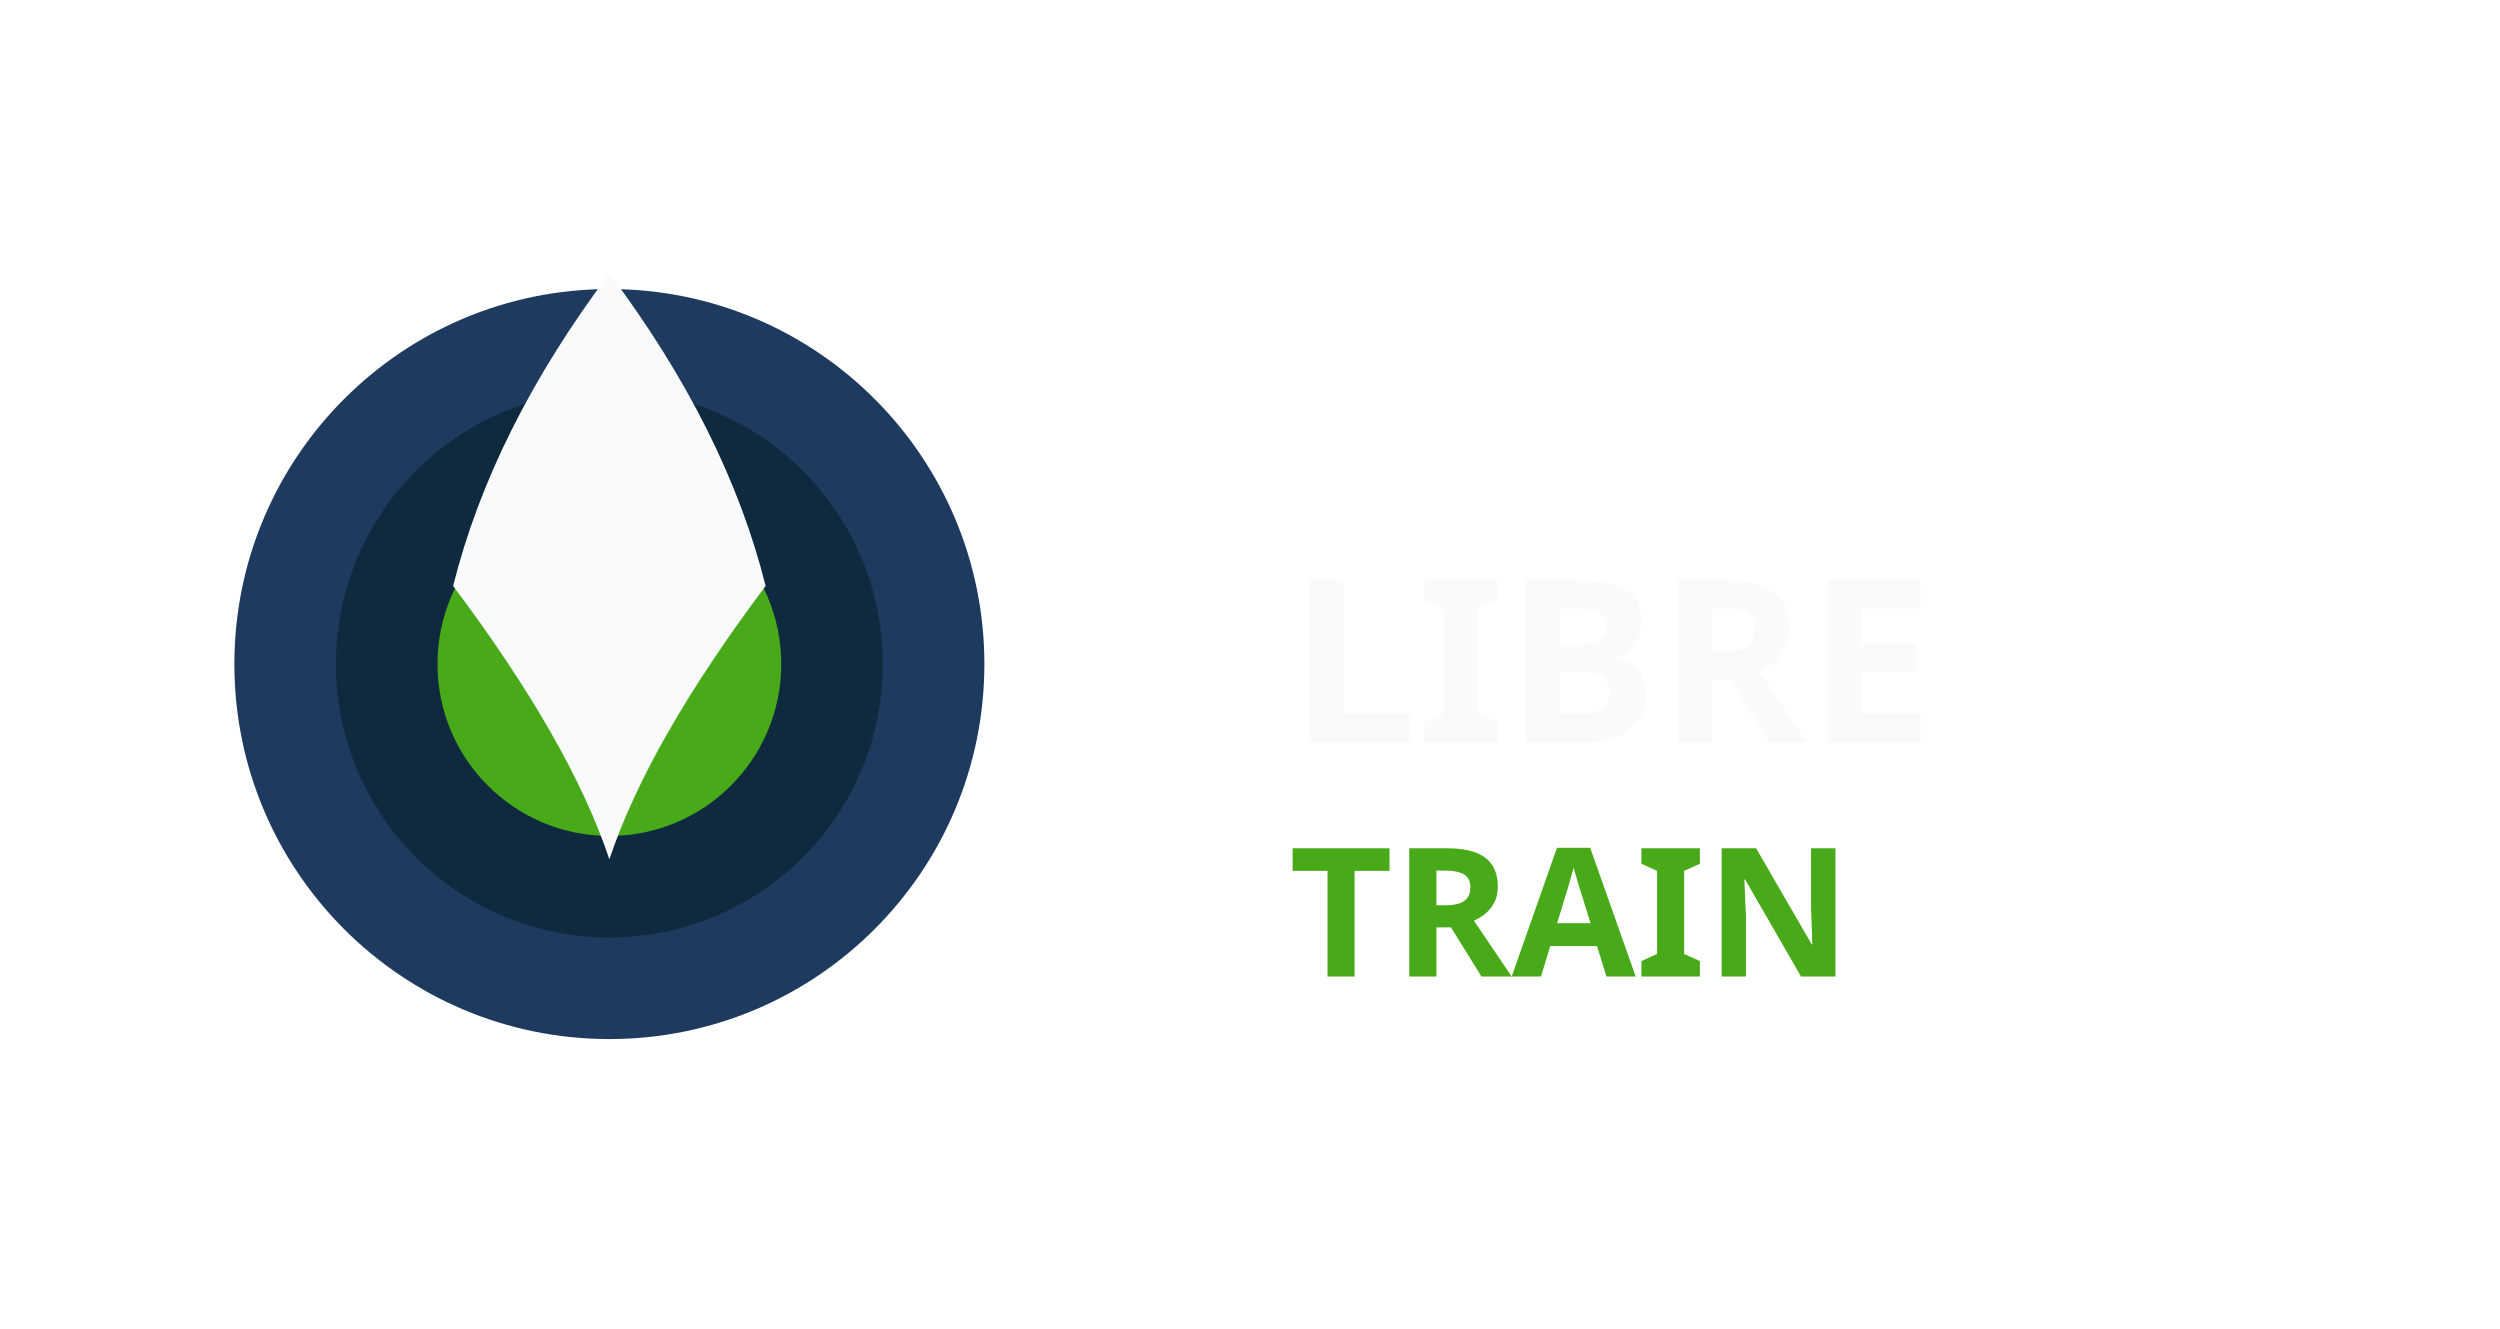
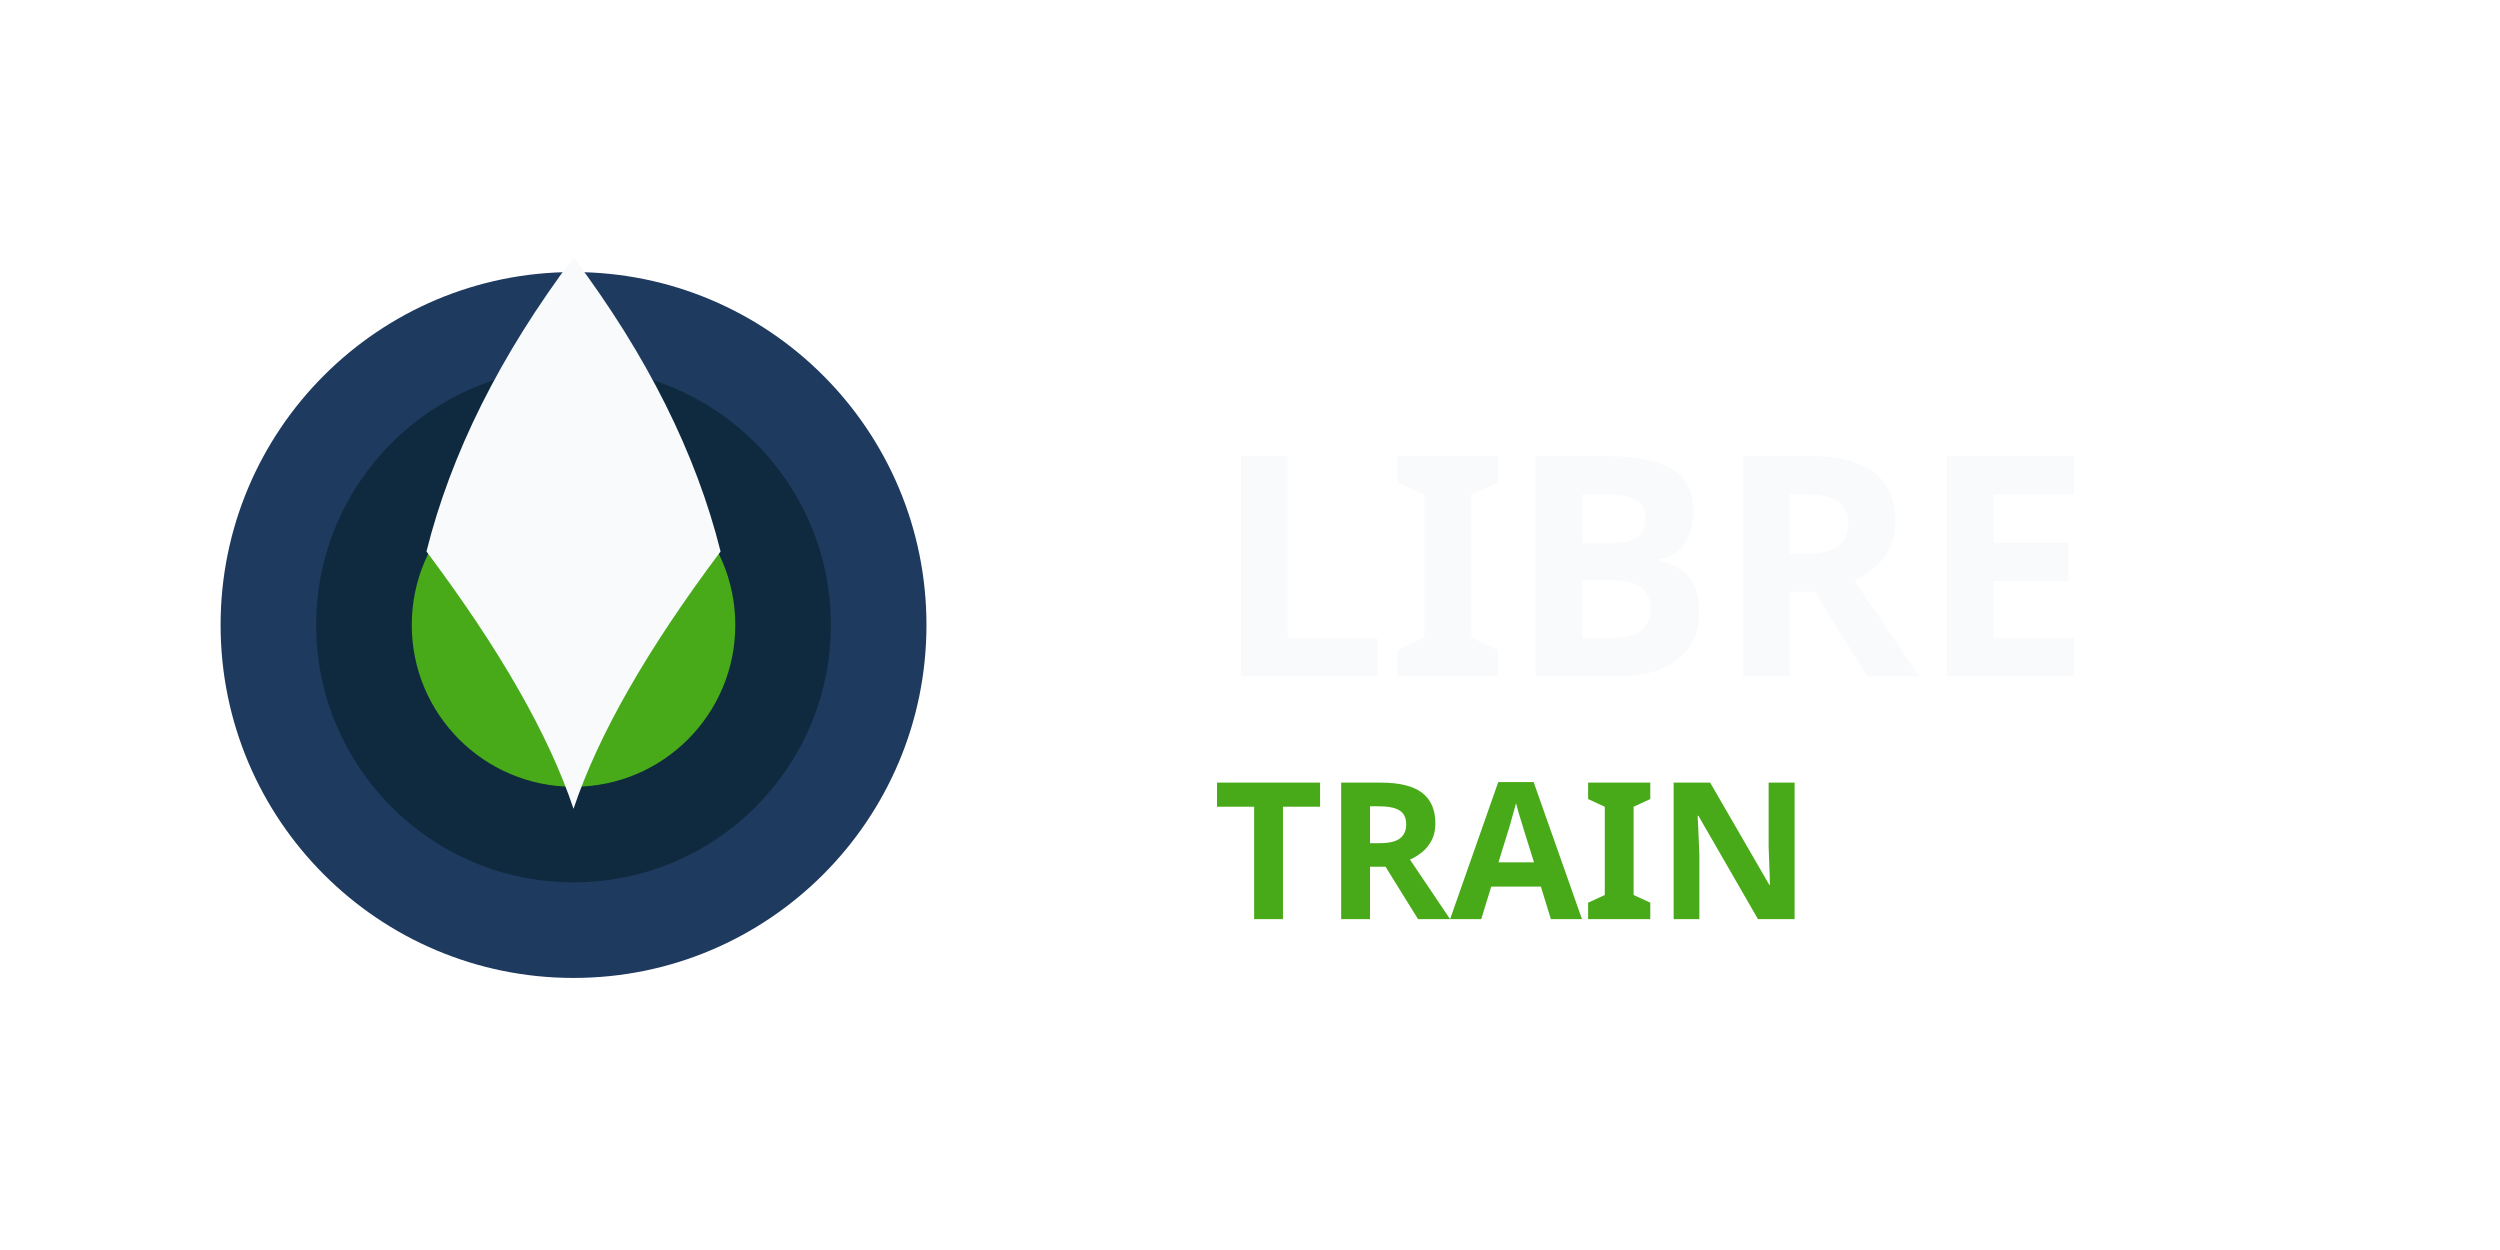
- <svg xmlns="http://www.w3.org/2000/svg" width="320" height="170" viewBox="0 0 320 170" fill="none">
+ <svg xmlns="http://www.w3.org/2000/svg" width="340" height="170" viewBox="0 0 340 170" fill="none">
  <circle cx="78" cy="85" r="48" fill="#1E3A5F" />
  <circle cx="78" cy="85" r="35" fill="#0F2A3F" />
  <circle cx="78" cy="85" r="22" fill="#49aa19" />
  <path d="M78 35 Q63 55 58 75 Q73 95 78 110 Q83 95 98 75 Q93 55 78 35" fill="#F8FAFC" />
-   <text x="165" y="95" text-anchor="left" font-family="Arial Black, sans-serif" font-size="29" font-weight="900" fill="#F8FAFC">LIBRE</text>
-   <text x="165" y="125" text-anchor="left" font-family="Arial Black, sans-serif" font-size="23" font-weight="700" fill="#49aa19">TRAIN</text>
+   <text x="165" y="92" text-anchor="left" font-family="Arial Black, sans-serif" font-size="42" font-weight="900" fill="#F8FAFC">LIBRE</text>
+   <text x="165" y="125" text-anchor="left" font-family="Arial Black, sans-serif" font-size="26" font-weight="700" fill="#49aa19">TRAIN</text>
</svg>
